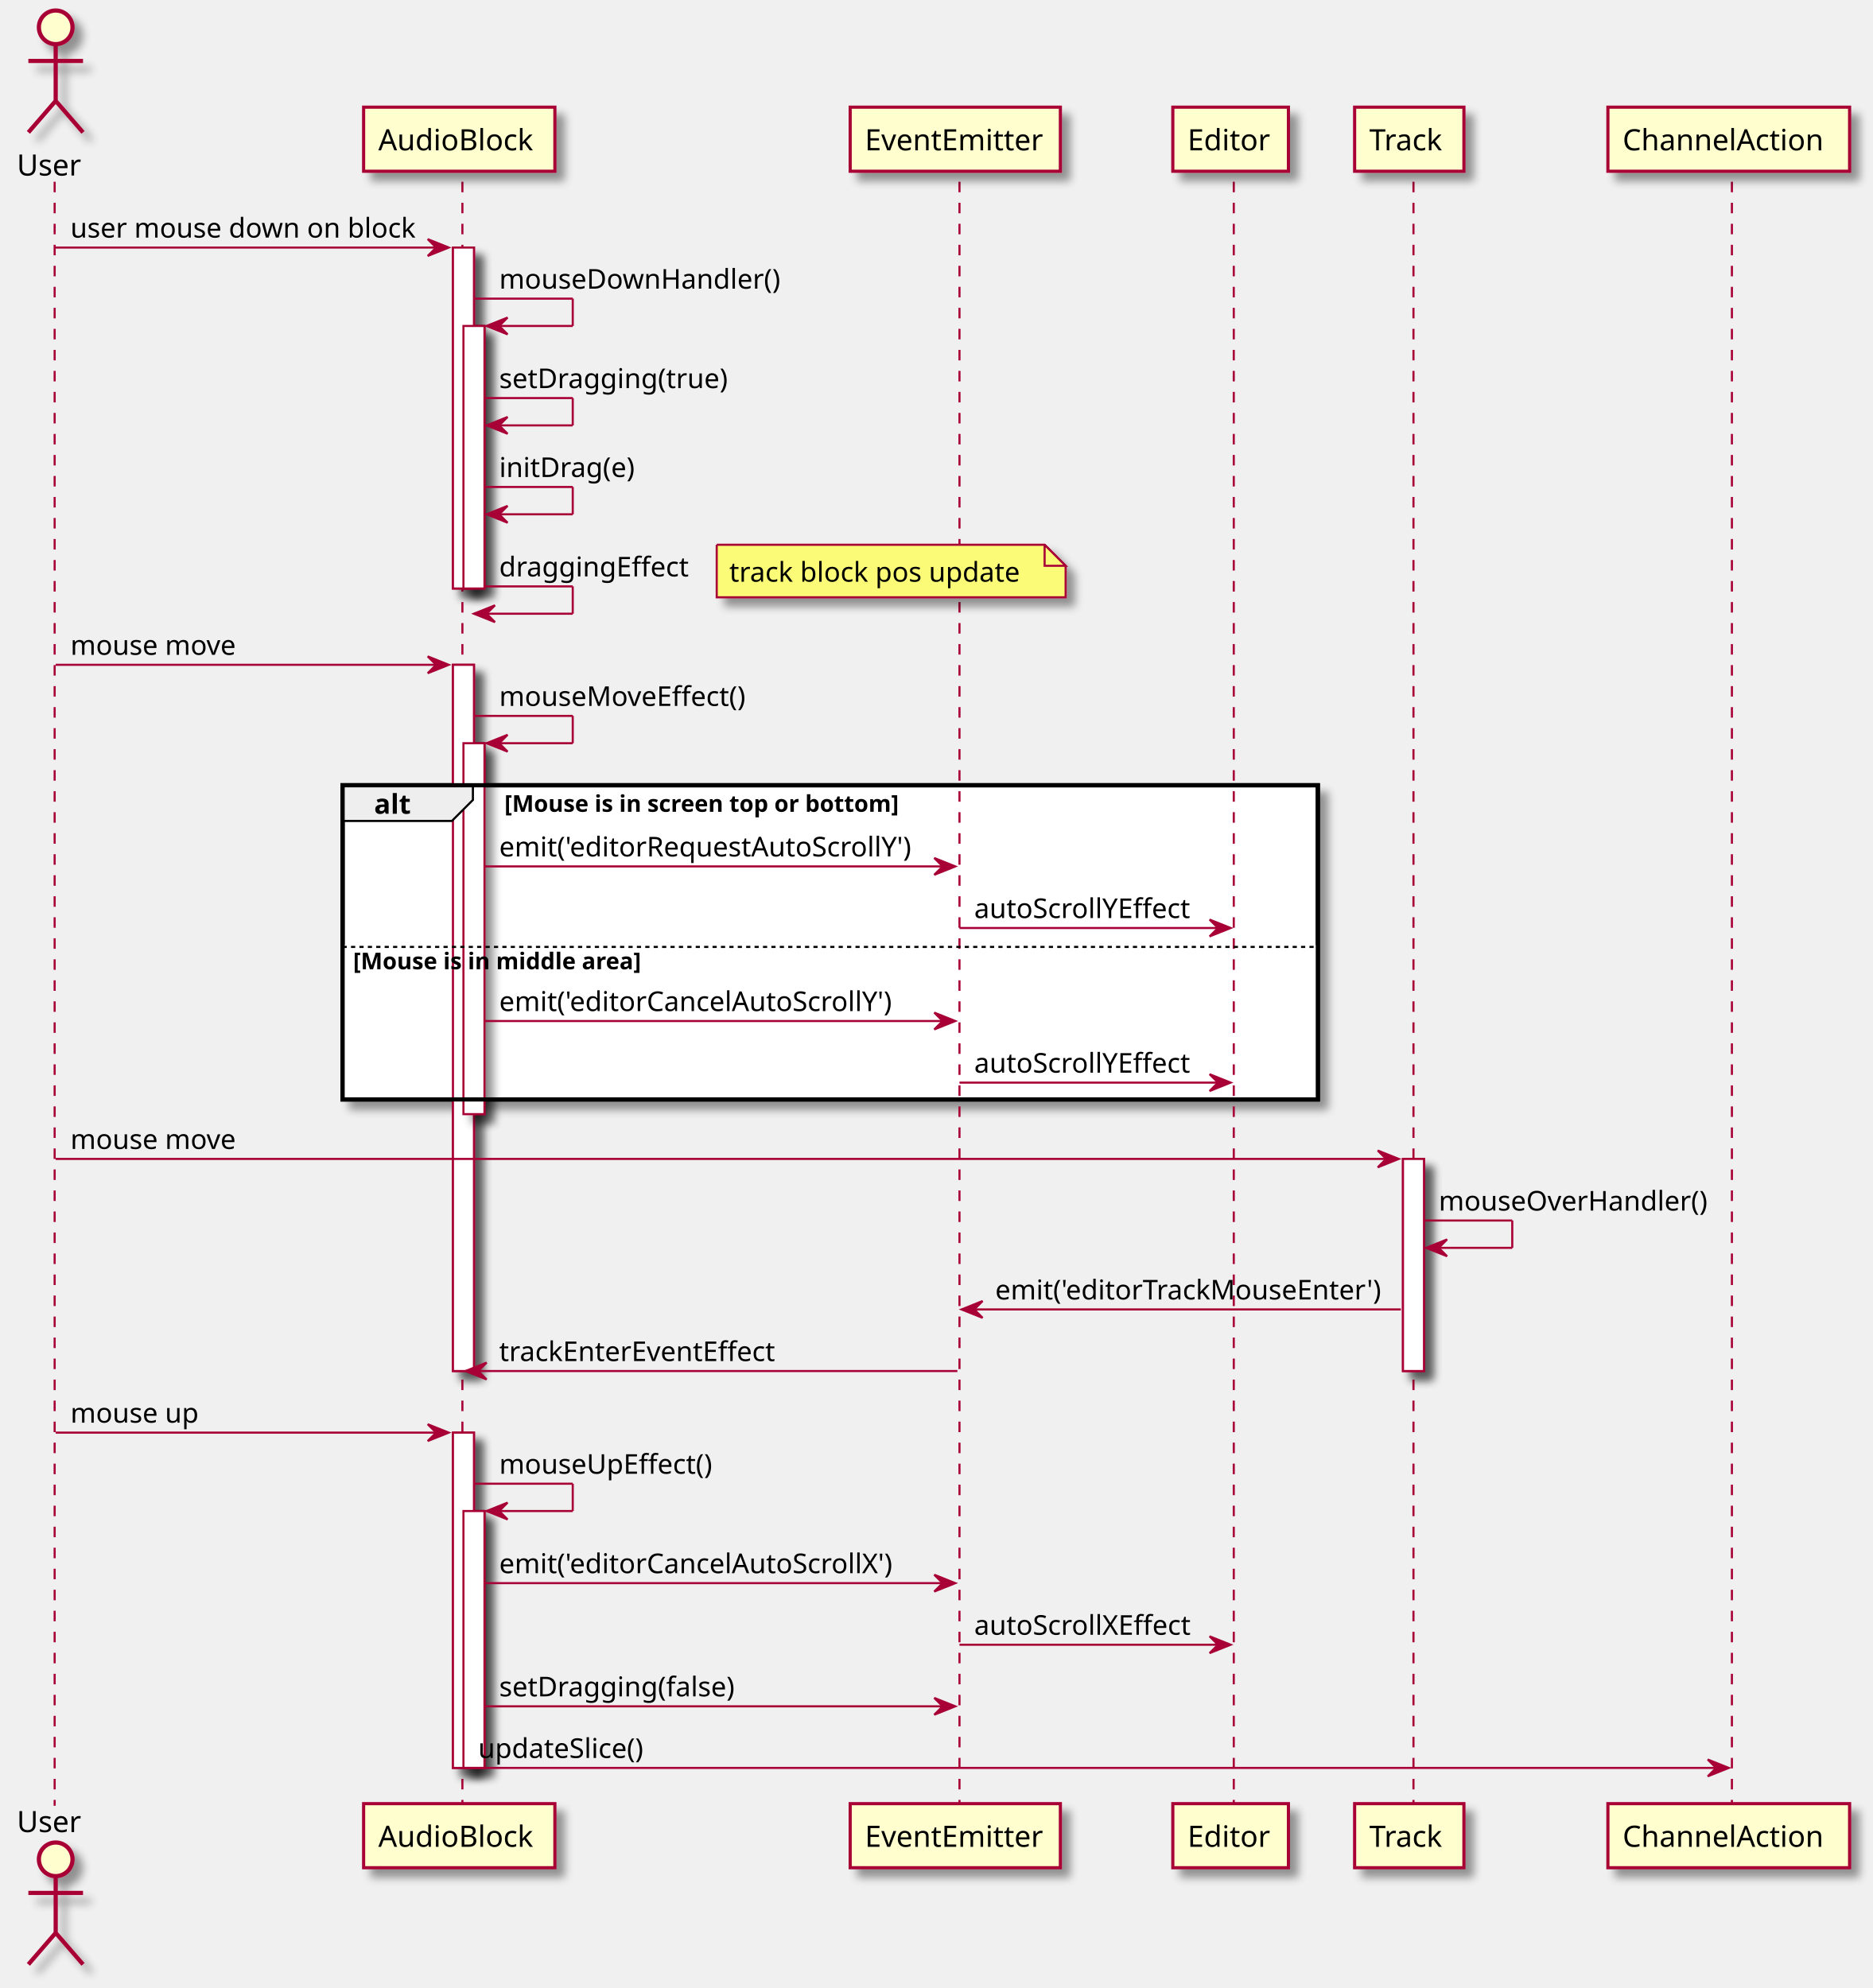
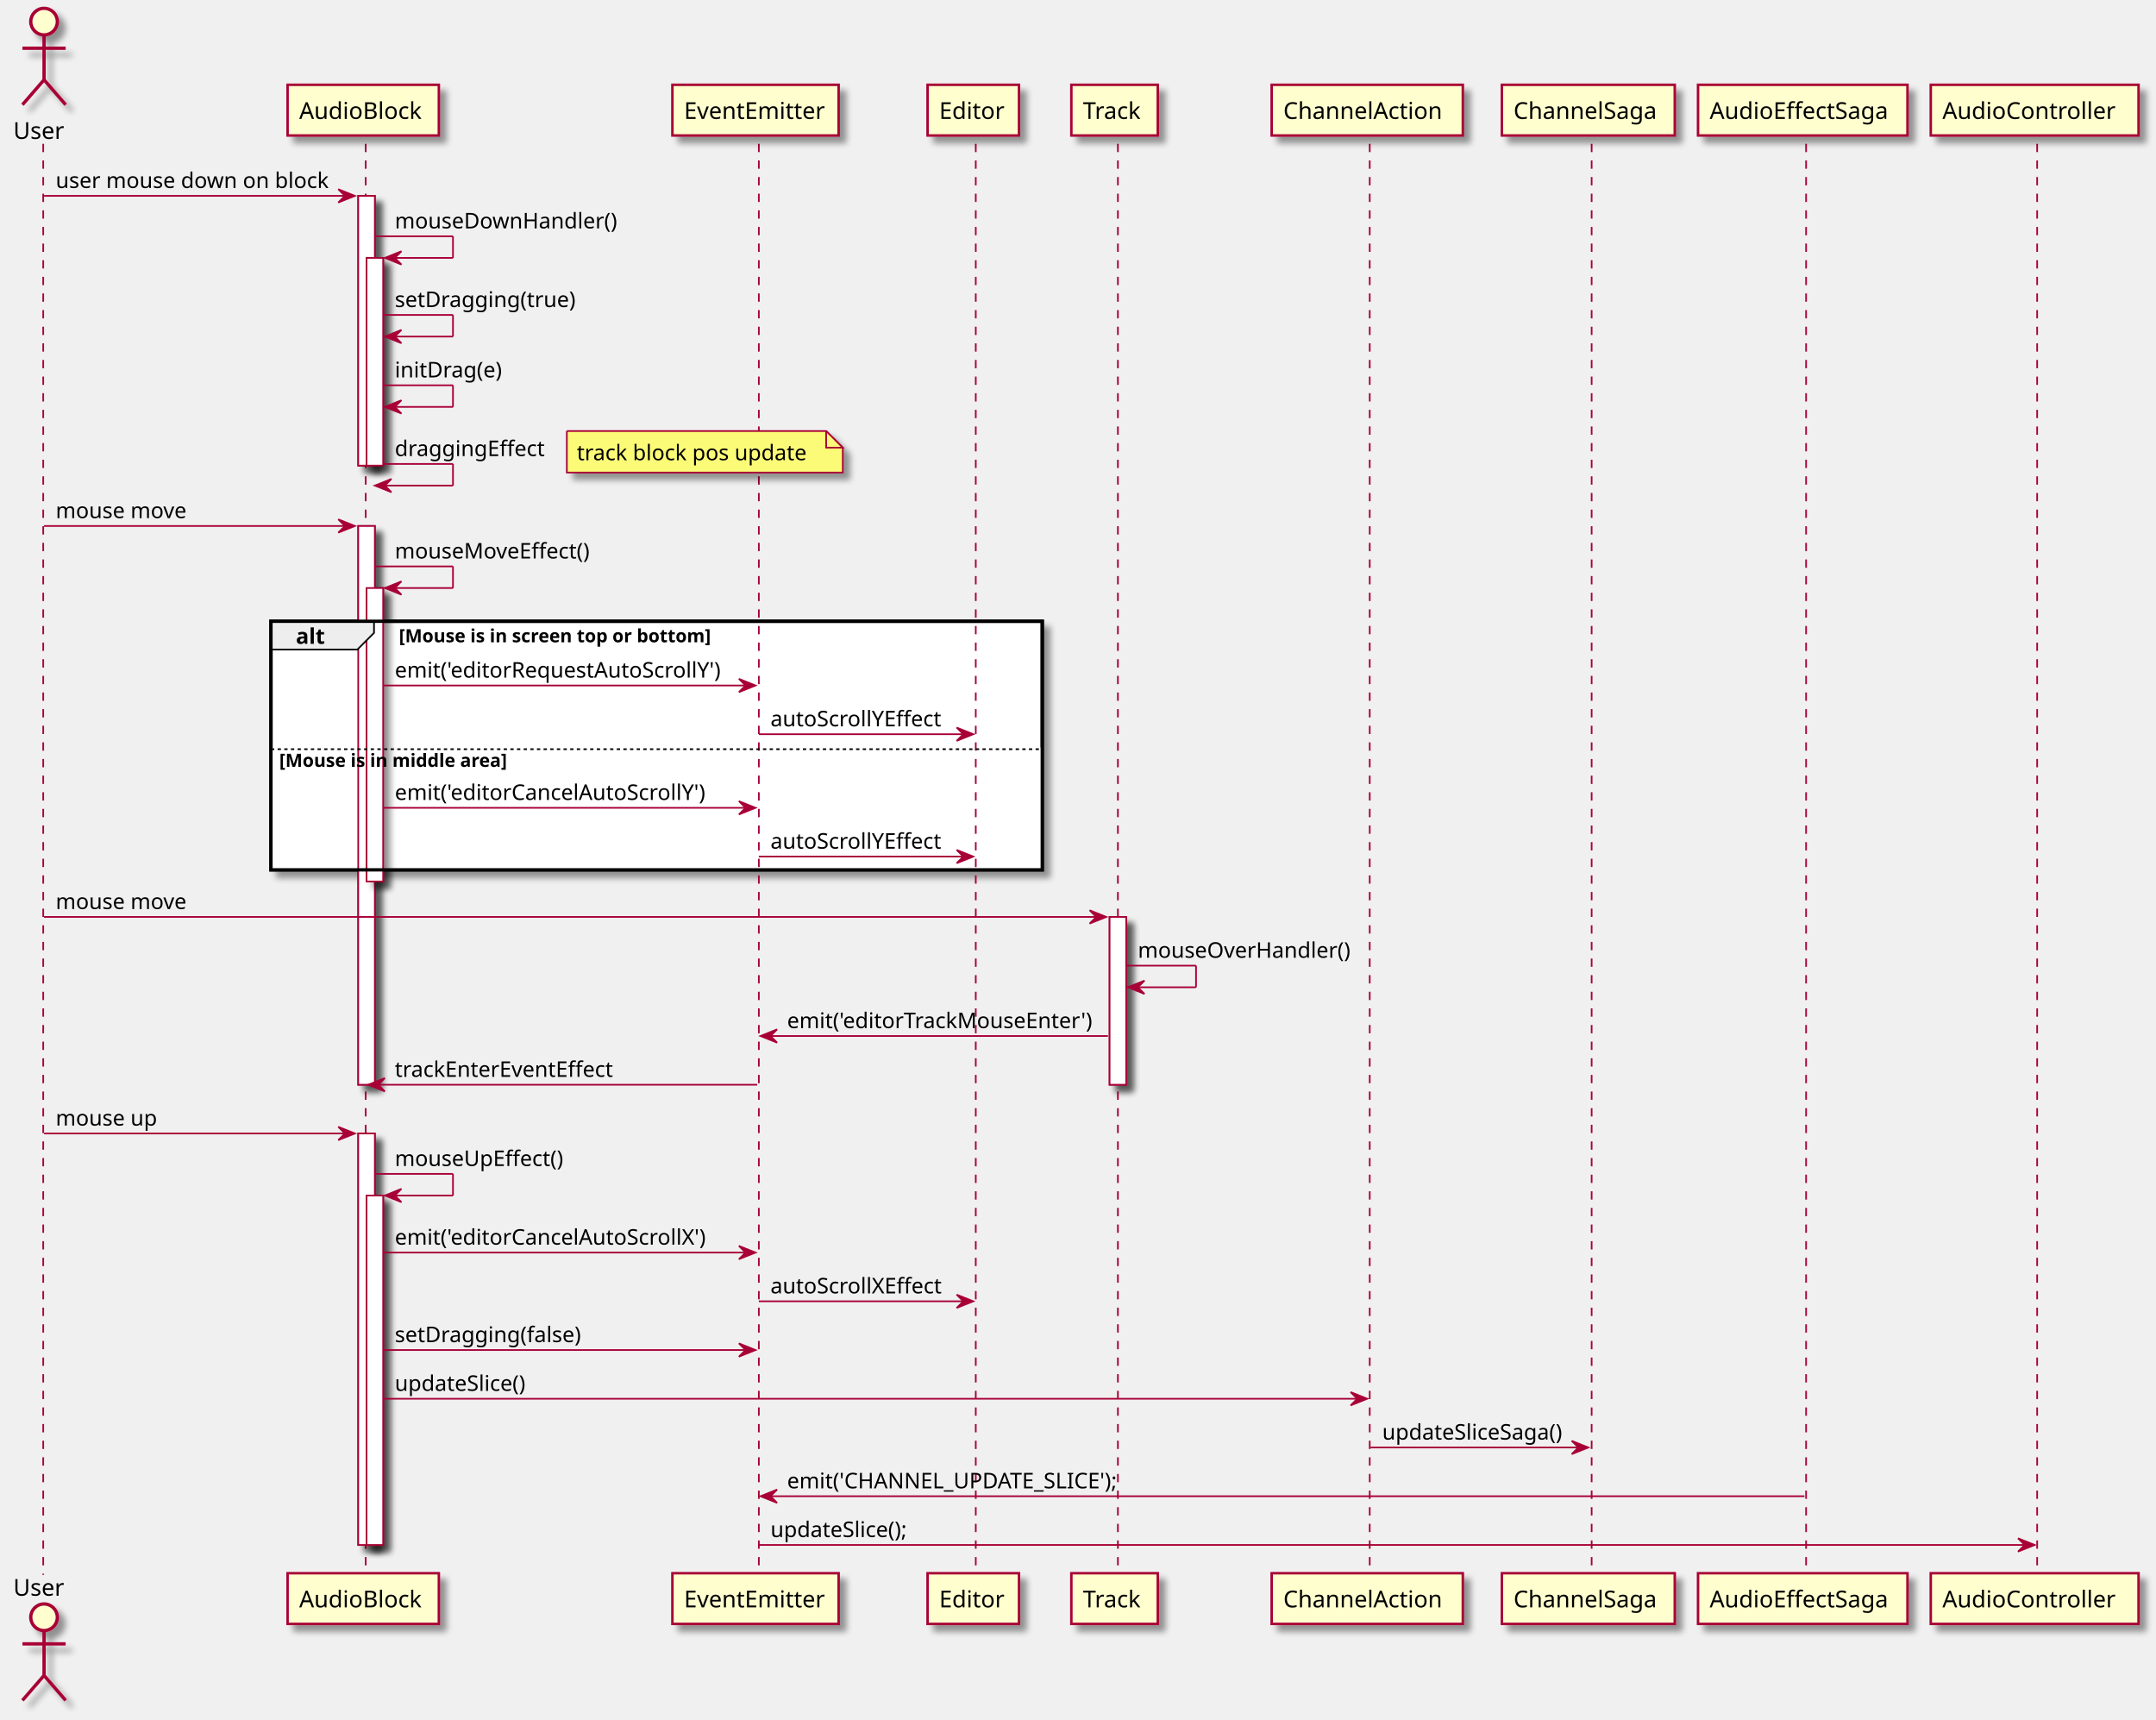
- <svg xmlns="http://www.w3.org/2000/svg" contentScriptType="application/ecmascript" contentStyleType="text/css" height="946px" preserveAspectRatio="none" style="width:891px;height:946px;" version="1.1" viewBox="0 0 891 946" width="891px" zoomAndPan="magnify">
+ <svg xmlns="http://www.w3.org/2000/svg" contentScriptType="application/ecmascript" contentStyleType="text/css" height="1034px" preserveAspectRatio="none" style="width:1297px;height:1034px;" version="1.1" viewBox="0 0 1297 1034" width="1297px" zoomAndPan="magnify">
  <defs>
-     <filter height="300%" id="fmwulgkien2yr" width="300%" x="-1" y="-1">
+     <filter height="300%" id="fd905exfe6ioc" width="300%" x="-1" y="-1">
      <feGaussianBlur result="blurOut" stdDeviation="2.0" />
      <feColorMatrix in="blurOut" result="blurOut2" type="matrix" values="0 0 0 0 0 0 0 0 0 0 0 0 0 0 0 0 0 0 .4 0" />
      <feOffset dx="4.0" dy="4.0" in="blurOut2" result="blurOut3" />
      <feBlend in="SourceGraphic" in2="blurOut3" mode="normal" />
    </filter>
  </defs>
  <g>
-     <rect fill="#FFFFFF" filter="url(#fmwulgkien2yr)" height="162.242" style="stroke: #A80036; stroke-width: 1.0;" width="10" x="215.5" y="117.799" />
-     <rect fill="#FFFFFF" filter="url(#fmwulgkien2yr)" height="124.932" style="stroke: #A80036; stroke-width: 1.0;" width="10" x="220.5" y="155.109" />
-     <rect fill="#FFFFFF" filter="url(#fmwulgkien2yr)" height="336.06" style="stroke: #A80036; stroke-width: 1.0;" width="10" x="215.5" y="316.352" />
-     <rect fill="#FFFFFF" filter="url(#fmwulgkien2yr)" height="176.508" style="stroke: #A80036; stroke-width: 1.0;" width="10" x="220.5" y="353.662" />
-     <rect fill="#FFFFFF" filter="url(#fmwulgkien2yr)" height="159.553" style="stroke: #A80036; stroke-width: 1.0;" width="10" x="215.5" y="681.723" />
-     <rect fill="#FFFFFF" filter="url(#fmwulgkien2yr)" height="122.242" style="stroke: #A80036; stroke-width: 1.0;" width="10" x="220.5" y="719.033" />
-     <rect fill="#FFFFFF" filter="url(#fmwulgkien2yr)" height="100.932" style="stroke: #A80036; stroke-width: 1.0;" width="10" x="667.5" y="551.481" />
-     <rect fill="#FFFFFF" filter="url(#fmwulgkien2yr)" height="149.508" style="stroke: #000000; stroke-width: 2.0;" width="464" x="163" y="373.662" />
+     <rect fill="#FFFFFF" filter="url(#fd905exfe6ioc)" height="162.242" style="stroke: #A80036; stroke-width: 1.0;" width="10" x="215.5" y="117.799" />
+     <rect fill="#FFFFFF" filter="url(#fd905exfe6ioc)" height="124.932" style="stroke: #A80036; stroke-width: 1.0;" width="10" x="220.5" y="155.109" />
+     <rect fill="#FFFFFF" filter="url(#fd905exfe6ioc)" height="336.06" style="stroke: #A80036; stroke-width: 1.0;" width="10" x="215.5" y="316.352" />
+     <rect fill="#FFFFFF" filter="url(#fd905exfe6ioc)" height="176.508" style="stroke: #A80036; stroke-width: 1.0;" width="10" x="220.5" y="353.662" />
+     <rect fill="#FFFFFF" filter="url(#fd905exfe6ioc)" height="247.484" style="stroke: #A80036; stroke-width: 1.0;" width="10" x="215.5" y="681.723" />
+     <rect fill="#FFFFFF" filter="url(#fd905exfe6ioc)" height="210.174" style="stroke: #A80036; stroke-width: 1.0;" width="10" x="220.5" y="719.033" />
+     <rect fill="#FFFFFF" filter="url(#fd905exfe6ioc)" height="100.932" style="stroke: #A80036; stroke-width: 1.0;" width="10" x="667.5" y="551.481" />
+     <rect fill="#FFFFFF" filter="url(#fd905exfe6ioc)" height="149.508" style="stroke: #000000; stroke-width: 2.0;" width="464" x="163" y="373.662" />
    <rect fill="#FFFFFF" height="73.576" style="stroke: none; stroke-width: 1.0;" width="464" x="163" y="449.594" />
-     <line style="stroke: #A80036; stroke-width: 1.0; stroke-dasharray: 5.0,5.0;" x1="26" x2="26" y1="86.488" y2="859.275" />
-     <line style="stroke: #A80036; stroke-width: 1.0; stroke-dasharray: 5.0,5.0;" x1="220" x2="220" y1="86.488" y2="859.275" />
-     <line style="stroke: #A80036; stroke-width: 1.0; stroke-dasharray: 5.0,5.0;" x1="456.5" x2="456.5" y1="86.488" y2="859.275" />
-     <line style="stroke: #A80036; stroke-width: 1.0; stroke-dasharray: 5.0,5.0;" x1="587" x2="587" y1="86.488" y2="859.275" />
-     <line style="stroke: #A80036; stroke-width: 1.0; stroke-dasharray: 5.0,5.0;" x1="672.5" x2="672.5" y1="86.488" y2="859.275" />
-     <line style="stroke: #A80036; stroke-width: 1.0; stroke-dasharray: 5.0,5.0;" x1="824" x2="824" y1="86.488" y2="859.275" />
+     <line style="stroke: #A80036; stroke-width: 1.0; stroke-dasharray: 5.0,5.0;" x1="26" x2="26" y1="86.488" y2="947.207" />
+     <line style="stroke: #A80036; stroke-width: 1.0; stroke-dasharray: 5.0,5.0;" x1="220" x2="220" y1="86.488" y2="947.207" />
+     <line style="stroke: #A80036; stroke-width: 1.0; stroke-dasharray: 5.0,5.0;" x1="456.5" x2="456.5" y1="86.488" y2="947.207" />
+     <line style="stroke: #A80036; stroke-width: 1.0; stroke-dasharray: 5.0,5.0;" x1="587" x2="587" y1="86.488" y2="947.207" />
+     <line style="stroke: #A80036; stroke-width: 1.0; stroke-dasharray: 5.0,5.0;" x1="672.5" x2="672.5" y1="86.488" y2="947.207" />
+     <line style="stroke: #A80036; stroke-width: 1.0; stroke-dasharray: 5.0,5.0;" x1="824" x2="824" y1="86.488" y2="947.207" />
+     <line style="stroke: #A80036; stroke-width: 1.0; stroke-dasharray: 5.0,5.0;" x1="957.5" x2="957.5" y1="86.488" y2="947.207" />
+     <line style="stroke: #A80036; stroke-width: 1.0; stroke-dasharray: 5.0,5.0;" x1="1086.5" x2="1086.5" y1="86.488" y2="947.207" />
+     <line style="stroke: #A80036; stroke-width: 1.0; stroke-dasharray: 5.0,5.0;" x1="1225.5" x2="1225.5" y1="86.488" y2="947.207" />
    <text fill="#000000" font-family="sans-serif" font-size="14" lengthAdjust="spacingAndGlyphs" textLength="31" x="8" y="83.535">User</text>
-     <ellipse cx="26.5" cy="13" fill="#FEFECE" filter="url(#fmwulgkien2yr)" rx="8" ry="8" style="stroke: #A80036; stroke-width: 2.0;" />
-     <path d="M26.5,21 L26.5,48 M13.5,29 L39.5,29 M26.5,48 L13.5,63 M26.5,48 L39.5,63 " fill="none" filter="url(#fmwulgkien2yr)" style="stroke: #A80036; stroke-width: 2.0;" />
-     <text fill="#000000" font-family="sans-serif" font-size="14" lengthAdjust="spacingAndGlyphs" textLength="31" x="8" y="871.811">User</text>
-     <ellipse cx="26.5" cy="884.764" fill="#FEFECE" filter="url(#fmwulgkien2yr)" rx="8" ry="8" style="stroke: #A80036; stroke-width: 2.0;" />
-     <path d="M26.5,892.764 L26.5,919.764 M13.5,900.764 L39.5,900.764 M26.5,919.764 L13.5,934.764 M26.5,919.764 L39.5,934.764 " fill="none" filter="url(#fmwulgkien2yr)" style="stroke: #A80036; stroke-width: 2.0;" />
-     <rect fill="#FEFECE" filter="url(#fmwulgkien2yr)" height="30.488" style="stroke: #A80036; stroke-width: 1.5;" width="91" x="173" y="51" />
+     <ellipse cx="26.5" cy="13" fill="#FEFECE" filter="url(#fd905exfe6ioc)" rx="8" ry="8" style="stroke: #A80036; stroke-width: 2.0;" />
+     <path d="M26.5,21 L26.5,48 M13.5,29 L39.5,29 M26.5,48 L13.5,63 M26.5,48 L39.5,63 " fill="none" filter="url(#fd905exfe6ioc)" style="stroke: #A80036; stroke-width: 2.0;" />
+     <text fill="#000000" font-family="sans-serif" font-size="14" lengthAdjust="spacingAndGlyphs" textLength="31" x="8" y="959.742">User</text>
+     <ellipse cx="26.5" cy="972.695" fill="#FEFECE" filter="url(#fd905exfe6ioc)" rx="8" ry="8" style="stroke: #A80036; stroke-width: 2.0;" />
+     <path d="M26.5,980.695 L26.5,1007.695 M13.5,988.695 L39.5,988.695 M26.5,1007.695 L13.5,1022.695 M26.5,1007.695 L39.5,1022.695 " fill="none" filter="url(#fd905exfe6ioc)" style="stroke: #A80036; stroke-width: 2.0;" />
+     <rect fill="#FEFECE" filter="url(#fd905exfe6ioc)" height="30.488" style="stroke: #A80036; stroke-width: 1.5;" width="91" x="173" y="51" />
    <text fill="#000000" font-family="sans-serif" font-size="14" lengthAdjust="spacingAndGlyphs" textLength="77" x="180" y="71.535">AudioBlock</text>
-     <rect fill="#FEFECE" filter="url(#fmwulgkien2yr)" height="30.488" style="stroke: #A80036; stroke-width: 1.5;" width="91" x="173" y="858.275" />
-     <text fill="#000000" font-family="sans-serif" font-size="14" lengthAdjust="spacingAndGlyphs" textLength="77" x="180" y="878.811">AudioBlock</text>
-     <rect fill="#FEFECE" filter="url(#fmwulgkien2yr)" height="30.488" style="stroke: #A80036; stroke-width: 1.5;" width="100" x="404.5" y="51" />
+     <rect fill="#FEFECE" filter="url(#fd905exfe6ioc)" height="30.488" style="stroke: #A80036; stroke-width: 1.5;" width="91" x="173" y="946.207" />
+     <text fill="#000000" font-family="sans-serif" font-size="14" lengthAdjust="spacingAndGlyphs" textLength="77" x="180" y="966.742">AudioBlock</text>
+     <rect fill="#FEFECE" filter="url(#fd905exfe6ioc)" height="30.488" style="stroke: #A80036; stroke-width: 1.5;" width="100" x="404.5" y="51" />
    <text fill="#000000" font-family="sans-serif" font-size="14" lengthAdjust="spacingAndGlyphs" textLength="86" x="411.5" y="71.535">EventEmitter</text>
-     <rect fill="#FEFECE" filter="url(#fmwulgkien2yr)" height="30.488" style="stroke: #A80036; stroke-width: 1.5;" width="100" x="404.5" y="858.275" />
-     <text fill="#000000" font-family="sans-serif" font-size="14" lengthAdjust="spacingAndGlyphs" textLength="86" x="411.5" y="878.811">EventEmitter</text>
-     <rect fill="#FEFECE" filter="url(#fmwulgkien2yr)" height="30.488" style="stroke: #A80036; stroke-width: 1.5;" width="55" x="558" y="51" />
+     <rect fill="#FEFECE" filter="url(#fd905exfe6ioc)" height="30.488" style="stroke: #A80036; stroke-width: 1.5;" width="100" x="404.5" y="946.207" />
+     <text fill="#000000" font-family="sans-serif" font-size="14" lengthAdjust="spacingAndGlyphs" textLength="86" x="411.5" y="966.742">EventEmitter</text>
+     <rect fill="#FEFECE" filter="url(#fd905exfe6ioc)" height="30.488" style="stroke: #A80036; stroke-width: 1.5;" width="55" x="558" y="51" />
    <text fill="#000000" font-family="sans-serif" font-size="14" lengthAdjust="spacingAndGlyphs" textLength="41" x="565" y="71.535">Editor</text>
-     <rect fill="#FEFECE" filter="url(#fmwulgkien2yr)" height="30.488" style="stroke: #A80036; stroke-width: 1.5;" width="55" x="558" y="858.275" />
-     <text fill="#000000" font-family="sans-serif" font-size="14" lengthAdjust="spacingAndGlyphs" textLength="41" x="565" y="878.811">Editor</text>
-     <rect fill="#FEFECE" filter="url(#fmwulgkien2yr)" height="30.488" style="stroke: #A80036; stroke-width: 1.5;" width="52" x="644.5" y="51" />
+     <rect fill="#FEFECE" filter="url(#fd905exfe6ioc)" height="30.488" style="stroke: #A80036; stroke-width: 1.5;" width="55" x="558" y="946.207" />
+     <text fill="#000000" font-family="sans-serif" font-size="14" lengthAdjust="spacingAndGlyphs" textLength="41" x="565" y="966.742">Editor</text>
+     <rect fill="#FEFECE" filter="url(#fd905exfe6ioc)" height="30.488" style="stroke: #A80036; stroke-width: 1.5;" width="52" x="644.5" y="51" />
    <text fill="#000000" font-family="sans-serif" font-size="14" lengthAdjust="spacingAndGlyphs" textLength="38" x="651.5" y="71.535">Track</text>
-     <rect fill="#FEFECE" filter="url(#fmwulgkien2yr)" height="30.488" style="stroke: #A80036; stroke-width: 1.5;" width="52" x="644.5" y="858.275" />
-     <text fill="#000000" font-family="sans-serif" font-size="14" lengthAdjust="spacingAndGlyphs" textLength="38" x="651.5" y="878.811">Track</text>
-     <rect fill="#FEFECE" filter="url(#fmwulgkien2yr)" height="30.488" style="stroke: #A80036; stroke-width: 1.5;" width="115" x="765" y="51" />
+     <rect fill="#FEFECE" filter="url(#fd905exfe6ioc)" height="30.488" style="stroke: #A80036; stroke-width: 1.5;" width="52" x="644.5" y="946.207" />
+     <text fill="#000000" font-family="sans-serif" font-size="14" lengthAdjust="spacingAndGlyphs" textLength="38" x="651.5" y="966.742">Track</text>
+     <rect fill="#FEFECE" filter="url(#fd905exfe6ioc)" height="30.488" style="stroke: #A80036; stroke-width: 1.5;" width="115" x="765" y="51" />
    <text fill="#000000" font-family="sans-serif" font-size="14" lengthAdjust="spacingAndGlyphs" textLength="101" x="772" y="71.535">ChannelAction</text>
-     <rect fill="#FEFECE" filter="url(#fmwulgkien2yr)" height="30.488" style="stroke: #A80036; stroke-width: 1.5;" width="115" x="765" y="858.275" />
-     <text fill="#000000" font-family="sans-serif" font-size="14" lengthAdjust="spacingAndGlyphs" textLength="101" x="772" y="878.811">ChannelAction</text>
-     <rect fill="#FFFFFF" filter="url(#fmwulgkien2yr)" height="162.242" style="stroke: #A80036; stroke-width: 1.0;" width="10" x="215.5" y="117.799" />
-     <rect fill="#FFFFFF" filter="url(#fmwulgkien2yr)" height="124.932" style="stroke: #A80036; stroke-width: 1.0;" width="10" x="220.5" y="155.109" />
-     <rect fill="#FFFFFF" filter="url(#fmwulgkien2yr)" height="336.06" style="stroke: #A80036; stroke-width: 1.0;" width="10" x="215.5" y="316.352" />
-     <rect fill="#FFFFFF" filter="url(#fmwulgkien2yr)" height="176.508" style="stroke: #A80036; stroke-width: 1.0;" width="10" x="220.5" y="353.662" />
-     <rect fill="#FFFFFF" filter="url(#fmwulgkien2yr)" height="159.553" style="stroke: #A80036; stroke-width: 1.0;" width="10" x="215.5" y="681.723" />
-     <rect fill="#FFFFFF" filter="url(#fmwulgkien2yr)" height="122.242" style="stroke: #A80036; stroke-width: 1.0;" width="10" x="220.5" y="719.033" />
-     <rect fill="#FFFFFF" filter="url(#fmwulgkien2yr)" height="100.932" style="stroke: #A80036; stroke-width: 1.0;" width="10" x="667.5" y="551.481" />
+     <rect fill="#FEFECE" filter="url(#fd905exfe6ioc)" height="30.488" style="stroke: #A80036; stroke-width: 1.5;" width="115" x="765" y="946.207" />
+     <text fill="#000000" font-family="sans-serif" font-size="14" lengthAdjust="spacingAndGlyphs" textLength="101" x="772" y="966.742">ChannelAction</text>
+     <rect fill="#FEFECE" filter="url(#fd905exfe6ioc)" height="30.488" style="stroke: #A80036; stroke-width: 1.5;" width="104" x="903.5" y="51" />
+     <text fill="#000000" font-family="sans-serif" font-size="14" lengthAdjust="spacingAndGlyphs" textLength="90" x="910.5" y="71.535">ChannelSaga</text>
+     <rect fill="#FEFECE" filter="url(#fd905exfe6ioc)" height="30.488" style="stroke: #A80036; stroke-width: 1.5;" width="104" x="903.5" y="946.207" />
+     <text fill="#000000" font-family="sans-serif" font-size="14" lengthAdjust="spacingAndGlyphs" textLength="90" x="910.5" y="966.742">ChannelSaga</text>
+     <rect fill="#FEFECE" filter="url(#fd905exfe6ioc)" height="30.488" style="stroke: #A80036; stroke-width: 1.5;" width="126" x="1021.5" y="51" />
+     <text fill="#000000" font-family="sans-serif" font-size="14" lengthAdjust="spacingAndGlyphs" textLength="112" x="1028.5" y="71.535">AudioEffectSaga</text>
+     <rect fill="#FEFECE" filter="url(#fd905exfe6ioc)" height="30.488" style="stroke: #A80036; stroke-width: 1.5;" width="126" x="1021.5" y="946.207" />
+     <text fill="#000000" font-family="sans-serif" font-size="14" lengthAdjust="spacingAndGlyphs" textLength="112" x="1028.5" y="966.742">AudioEffectSaga</text>
+     <rect fill="#FEFECE" filter="url(#fd905exfe6ioc)" height="30.488" style="stroke: #A80036; stroke-width: 1.5;" width="125" x="1161.5" y="51" />
+     <text fill="#000000" font-family="sans-serif" font-size="14" lengthAdjust="spacingAndGlyphs" textLength="111" x="1168.5" y="71.535">AudioController</text>
+     <rect fill="#FEFECE" filter="url(#fd905exfe6ioc)" height="30.488" style="stroke: #A80036; stroke-width: 1.5;" width="125" x="1161.5" y="946.207" />
+     <text fill="#000000" font-family="sans-serif" font-size="14" lengthAdjust="spacingAndGlyphs" textLength="111" x="1168.5" y="966.742">AudioController</text>
+     <rect fill="#FFFFFF" filter="url(#fd905exfe6ioc)" height="162.242" style="stroke: #A80036; stroke-width: 1.0;" width="10" x="215.5" y="117.799" />
+     <rect fill="#FFFFFF" filter="url(#fd905exfe6ioc)" height="124.932" style="stroke: #A80036; stroke-width: 1.0;" width="10" x="220.5" y="155.109" />
+     <rect fill="#FFFFFF" filter="url(#fd905exfe6ioc)" height="336.06" style="stroke: #A80036; stroke-width: 1.0;" width="10" x="215.5" y="316.352" />
+     <rect fill="#FFFFFF" filter="url(#fd905exfe6ioc)" height="176.508" style="stroke: #A80036; stroke-width: 1.0;" width="10" x="220.5" y="353.662" />
+     <rect fill="#FFFFFF" filter="url(#fd905exfe6ioc)" height="247.484" style="stroke: #A80036; stroke-width: 1.0;" width="10" x="215.5" y="681.723" />
+     <rect fill="#FFFFFF" filter="url(#fd905exfe6ioc)" height="210.174" style="stroke: #A80036; stroke-width: 1.0;" width="10" x="220.5" y="719.033" />
+     <rect fill="#FFFFFF" filter="url(#fd905exfe6ioc)" height="100.932" style="stroke: #A80036; stroke-width: 1.0;" width="10" x="667.5" y="551.481" />
    <polygon fill="#A80036" points="203.5,113.799,213.5,117.799,203.5,121.799,207.5,117.799" style="stroke: #A80036; stroke-width: 1.0;" />
    <line style="stroke: #A80036; stroke-width: 1.0;" x1="26.5" x2="209.5" y1="117.799" y2="117.799" />
    <text fill="#000000" font-family="sans-serif" font-size="13" lengthAdjust="spacingAndGlyphs" textLength="170" x="33.5" y="113.057">user mouse down on block</text>
    <line style="stroke: #A80036; stroke-width: 1.0;" x1="225.5" x2="272.5" y1="142.109" y2="142.109" />
    <line style="stroke: #A80036; stroke-width: 1.0;" x1="272.5" x2="272.5" y1="142.109" y2="155.109" />
    <line style="stroke: #A80036; stroke-width: 1.0;" x1="231.5" x2="272.5" y1="155.109" y2="155.109" />
    <polygon fill="#A80036" points="241.5,151.109,231.5,155.109,241.5,159.109,237.5,155.109" style="stroke: #A80036; stroke-width: 1.0;" />
    <text fill="#000000" font-family="sans-serif" font-size="13" lengthAdjust="spacingAndGlyphs" textLength="135" x="237.5" y="137.367">mouseDownHandler()</text>
    <line style="stroke: #A80036; stroke-width: 1.0;" x1="230.5" x2="272.5" y1="189.42" y2="189.42" />
    <line style="stroke: #A80036; stroke-width: 1.0;" x1="272.5" x2="272.5" y1="189.42" y2="202.42" />
    <line style="stroke: #A80036; stroke-width: 1.0;" x1="231.5" x2="272.5" y1="202.42" y2="202.42" />
    <polygon fill="#A80036" points="241.5,198.42,231.5,202.42,241.5,206.42,237.5,202.42" style="stroke: #A80036; stroke-width: 1.0;" />
    <text fill="#000000" font-family="sans-serif" font-size="13" lengthAdjust="spacingAndGlyphs" textLength="110" x="237.5" y="184.678">setDragging(true)</text>
    <line style="stroke: #A80036; stroke-width: 1.0;" x1="230.5" x2="272.5" y1="231.731" y2="231.731" />
    <line style="stroke: #A80036; stroke-width: 1.0;" x1="272.5" x2="272.5" y1="231.731" y2="244.731" />
    <line style="stroke: #A80036; stroke-width: 1.0;" x1="231.5" x2="272.5" y1="244.731" y2="244.731" />
    <polygon fill="#A80036" points="241.5,240.731,231.5,244.731,241.5,248.731,237.5,244.731" style="stroke: #A80036; stroke-width: 1.0;" />
    <text fill="#000000" font-family="sans-serif" font-size="13" lengthAdjust="spacingAndGlyphs" textLength="66" x="237.5" y="226.988">initDrag(e)</text>
    <line style="stroke: #A80036; stroke-width: 1.0;" x1="230.5" x2="272.5" y1="279.041" y2="279.041" />
    <line style="stroke: #A80036; stroke-width: 1.0;" x1="272.5" x2="272.5" y1="279.041" y2="292.041" />
    <line style="stroke: #A80036; stroke-width: 1.0;" x1="225.5" x2="272.5" y1="292.041" y2="292.041" />
    <polygon fill="#A80036" points="235.5,288.041,225.5,292.041,235.5,296.041,231.5,292.041" style="stroke: #A80036; stroke-width: 1.0;" />
    <text fill="#000000" font-family="sans-serif" font-size="13" lengthAdjust="spacingAndGlyphs" textLength="92" x="237.5" y="274.299">draggingEffect</text>
-     <path d="M341,259.231 L341,284.231 L507,284.231 L507,269.231 L497,259.231 L341,259.231 " fill="#FBFB77" filter="url(#fmwulgkien2yr)" style="stroke: #A80036; stroke-width: 1.0;" />
+     <path d="M341,259.231 L341,284.231 L507,284.231 L507,269.231 L497,259.231 L341,259.231 " fill="#FBFB77" filter="url(#fd905exfe6ioc)" style="stroke: #A80036; stroke-width: 1.0;" />
    <path d="M497,259.231 L497,269.231 L507,269.231 L497,259.231 " fill="#FBFB77" style="stroke: #A80036; stroke-width: 1.0;" />
    <text fill="#000000" font-family="sans-serif" font-size="13" lengthAdjust="spacingAndGlyphs" textLength="145" x="347" y="276.799">track block pos update</text>
    <polygon fill="#A80036" points="203.5,312.352,213.5,316.352,203.5,320.352,207.5,316.352" style="stroke: #A80036; stroke-width: 1.0;" />
    <line style="stroke: #A80036; stroke-width: 1.0;" x1="26.5" x2="209.5" y1="316.352" y2="316.352" />
    <text fill="#000000" font-family="sans-serif" font-size="13" lengthAdjust="spacingAndGlyphs" textLength="80" x="33.5" y="311.609">mouse move</text>
    <line style="stroke: #A80036; stroke-width: 1.0;" x1="225.5" x2="272.5" y1="340.662" y2="340.662" />
    <line style="stroke: #A80036; stroke-width: 1.0;" x1="272.5" x2="272.5" y1="340.662" y2="353.662" />
    <line style="stroke: #A80036; stroke-width: 1.0;" x1="231.5" x2="272.5" y1="353.662" y2="353.662" />
    <polygon fill="#A80036" points="241.5,349.662,231.5,353.662,241.5,357.662,237.5,353.662" style="stroke: #A80036; stroke-width: 1.0;" />
    <text fill="#000000" font-family="sans-serif" font-size="13" lengthAdjust="spacingAndGlyphs" textLength="119" x="237.5" y="335.92">mouseMoveEffect()</text>
    <path d="M163,373.662 L225,373.662 L225,380.662 L215,390.662 L163,390.662 L163,373.662 " fill="#EEEEEE" style="stroke: #000000; stroke-width: 1.0;" />
    <rect fill="none" height="149.508" style="stroke: #000000; stroke-width: 2.0;" width="464" x="163" y="373.662" />
    <text fill="#000000" font-family="sans-serif" font-size="13" font-weight="bold" lengthAdjust="spacingAndGlyphs" textLength="17" x="178" y="387.231">alt</text>
    <text fill="#000000" font-family="sans-serif" font-size="11" font-weight="bold" lengthAdjust="spacingAndGlyphs" textLength="195" x="240" y="386.297">[Mouse is in screen top or bottom]</text>
    <polygon fill="#A80036" points="444.5,408.283,454.5,412.283,444.5,416.283,448.5,412.283" style="stroke: #A80036; stroke-width: 1.0;" />
    <line style="stroke: #A80036; stroke-width: 1.0;" x1="230.5" x2="450.5" y1="412.283" y2="412.283" />
    <text fill="#000000" font-family="sans-serif" font-size="13" lengthAdjust="spacingAndGlyphs" textLength="202" x="237.5" y="407.541">emit('editorRequestAutoScrollY')</text>
    <polygon fill="#A80036" points="575.5,437.594,585.5,441.594,575.5,445.594,579.5,441.594" style="stroke: #A80036; stroke-width: 1.0;" />
    <line style="stroke: #A80036; stroke-width: 1.0;" x1="456.5" x2="581.5" y1="441.594" y2="441.594" />
    <text fill="#000000" font-family="sans-serif" font-size="13" lengthAdjust="spacingAndGlyphs" textLength="107" x="463.5" y="436.852">autoScrollYEffect</text>
    <line style="stroke: #000000; stroke-width: 1.0; stroke-dasharray: 2.0,2.0;" x1="163" x2="627" y1="450.594" y2="450.594" />
    <text fill="#000000" font-family="sans-serif" font-size="11" font-weight="bold" lengthAdjust="spacingAndGlyphs" textLength="143" x="168" y="461.228">[Mouse is in middle area]</text>
    <polygon fill="#A80036" points="444.5,481.859,454.5,485.859,444.5,489.859,448.5,485.859" style="stroke: #A80036; stroke-width: 1.0;" />
    <line style="stroke: #A80036; stroke-width: 1.0;" x1="230.5" x2="450.5" y1="485.859" y2="485.859" />
    <text fill="#000000" font-family="sans-serif" font-size="13" lengthAdjust="spacingAndGlyphs" textLength="194" x="237.5" y="481.117">emit('editorCancelAutoScrollY')</text>
    <polygon fill="#A80036" points="575.5,511.17,585.5,515.17,575.5,519.17,579.5,515.17" style="stroke: #A80036; stroke-width: 1.0;" />
    <line style="stroke: #A80036; stroke-width: 1.0;" x1="456.5" x2="581.5" y1="515.17" y2="515.17" />
    <text fill="#000000" font-family="sans-serif" font-size="13" lengthAdjust="spacingAndGlyphs" textLength="107" x="463.5" y="510.428">autoScrollYEffect</text>
    <polygon fill="#A80036" points="655.5,547.481,665.5,551.481,655.5,555.481,659.5,551.481" style="stroke: #A80036; stroke-width: 1.0;" />
    <line style="stroke: #A80036; stroke-width: 1.0;" x1="26.5" x2="661.5" y1="551.481" y2="551.481" />
    <text fill="#000000" font-family="sans-serif" font-size="13" lengthAdjust="spacingAndGlyphs" textLength="80" x="33.5" y="546.738">mouse move</text>
    <line style="stroke: #A80036; stroke-width: 1.0;" x1="677.5" x2="719.5" y1="580.791" y2="580.791" />
    <line style="stroke: #A80036; stroke-width: 1.0;" x1="719.5" x2="719.5" y1="580.791" y2="593.791" />
    <line style="stroke: #A80036; stroke-width: 1.0;" x1="678.5" x2="719.5" y1="593.791" y2="593.791" />
    <polygon fill="#A80036" points="688.5,589.791,678.5,593.791,688.5,597.791,684.5,593.791" style="stroke: #A80036; stroke-width: 1.0;" />
    <text fill="#000000" font-family="sans-serif" font-size="13" lengthAdjust="spacingAndGlyphs" textLength="128" x="684.5" y="576.049">mouseOverHandler()</text>
    <polygon fill="#A80036" points="467.5,619.102,457.5,623.102,467.5,627.102,463.5,623.102" style="stroke: #A80036; stroke-width: 1.0;" />
    <line style="stroke: #A80036; stroke-width: 1.0;" x1="461.5" x2="666.5" y1="623.102" y2="623.102" />
    <text fill="#000000" font-family="sans-serif" font-size="13" lengthAdjust="spacingAndGlyphs" textLength="187" x="473.5" y="618.359">emit('editorTrackMouseEnter')</text>
    <polygon fill="#A80036" points="231.5,648.412,221.5,652.412,231.5,656.412,227.5,652.412" style="stroke: #A80036; stroke-width: 1.0;" />
    <line style="stroke: #A80036; stroke-width: 1.0;" x1="225.5" x2="455.5" y1="652.412" y2="652.412" />
    <text fill="#000000" font-family="sans-serif" font-size="13" lengthAdjust="spacingAndGlyphs" textLength="134" x="237.5" y="647.67">trackEnterEventEffect</text>
    <polygon fill="#A80036" points="203.5,677.723,213.5,681.723,203.5,685.723,207.5,681.723" style="stroke: #A80036; stroke-width: 1.0;" />
    <line style="stroke: #A80036; stroke-width: 1.0;" x1="26.5" x2="209.5" y1="681.723" y2="681.723" />
    <text fill="#000000" font-family="sans-serif" font-size="13" lengthAdjust="spacingAndGlyphs" textLength="62" x="33.5" y="676.981">mouse up</text>
    <line style="stroke: #A80036; stroke-width: 1.0;" x1="225.5" x2="272.5" y1="706.033" y2="706.033" />
    <line style="stroke: #A80036; stroke-width: 1.0;" x1="272.5" x2="272.5" y1="706.033" y2="719.033" />
    <line style="stroke: #A80036; stroke-width: 1.0;" x1="231.5" x2="272.5" y1="719.033" y2="719.033" />
    <polygon fill="#A80036" points="241.5,715.033,231.5,719.033,241.5,723.033,237.5,719.033" style="stroke: #A80036; stroke-width: 1.0;" />
    <text fill="#000000" font-family="sans-serif" font-size="13" lengthAdjust="spacingAndGlyphs" textLength="103" x="237.5" y="701.291">mouseUpEffect()</text>
    <polygon fill="#A80036" points="444.5,749.344,454.5,753.344,444.5,757.344,448.5,753.344" style="stroke: #A80036; stroke-width: 1.0;" />
    <line style="stroke: #A80036; stroke-width: 1.0;" x1="230.5" x2="450.5" y1="753.344" y2="753.344" />
    <text fill="#000000" font-family="sans-serif" font-size="13" lengthAdjust="spacingAndGlyphs" textLength="194" x="237.5" y="748.602">emit('editorCancelAutoScrollX')</text>
    <polygon fill="#A80036" points="575.5,778.654,585.5,782.654,575.5,786.654,579.5,782.654" style="stroke: #A80036; stroke-width: 1.0;" />
    <line style="stroke: #A80036; stroke-width: 1.0;" x1="456.5" x2="581.5" y1="782.654" y2="782.654" />
    <text fill="#000000" font-family="sans-serif" font-size="13" lengthAdjust="spacingAndGlyphs" textLength="107" x="463.5" y="777.912">autoScrollXEffect</text>
    <polygon fill="#A80036" points="444.5,807.965,454.5,811.965,444.5,815.965,448.5,811.965" style="stroke: #A80036; stroke-width: 1.0;" />
    <line style="stroke: #A80036; stroke-width: 1.0;" x1="230.5" x2="450.5" y1="811.965" y2="811.965" />
    <text fill="#000000" font-family="sans-serif" font-size="13" lengthAdjust="spacingAndGlyphs" textLength="115" x="237.5" y="807.223">setDragging(false)</text>
    <polygon fill="#A80036" points="812.5,837.275,822.5,841.275,812.5,845.275,816.5,841.275" style="stroke: #A80036; stroke-width: 1.0;" />
-     <line style="stroke: #A80036; stroke-width: 1.0;" x1="220.5" x2="818.5" y1="841.275" y2="841.275" />
-     <text fill="#000000" font-family="sans-serif" font-size="13" lengthAdjust="spacingAndGlyphs" textLength="80" x="227.5" y="836.533">updateSlice()</text>
+     <line style="stroke: #A80036; stroke-width: 1.0;" x1="230.5" x2="818.5" y1="841.275" y2="841.275" />
+     <text fill="#000000" font-family="sans-serif" font-size="13" lengthAdjust="spacingAndGlyphs" textLength="80" x="237.5" y="836.533">updateSlice()</text>
+     <polygon fill="#A80036" points="945.5,866.586,955.5,870.586,945.5,874.586,949.5,870.586" style="stroke: #A80036; stroke-width: 1.0;" />
+     <line style="stroke: #A80036; stroke-width: 1.0;" x1="824.5" x2="951.5" y1="870.586" y2="870.586" />
+     <text fill="#000000" font-family="sans-serif" font-size="13" lengthAdjust="spacingAndGlyphs" textLength="109" x="831.5" y="865.844">updateSliceSaga()</text>
+     <polygon fill="#A80036" points="467.5,895.896,457.5,899.896,467.5,903.896,463.5,899.896" style="stroke: #A80036; stroke-width: 1.0;" />
+     <line style="stroke: #A80036; stroke-width: 1.0;" x1="461.5" x2="1085.5" y1="899.896" y2="899.896" />
+     <text fill="#000000" font-family="sans-serif" font-size="13" lengthAdjust="spacingAndGlyphs" textLength="206" x="473.5" y="895.154">emit('CHANNEL_UPDATE_SLICE');</text>
+     <polygon fill="#A80036" points="1214,925.207,1224,929.207,1214,933.207,1218,929.207" style="stroke: #A80036; stroke-width: 1.0;" />
+     <line style="stroke: #A80036; stroke-width: 1.0;" x1="456.5" x2="1220" y1="929.207" y2="929.207" />
+     <text fill="#000000" font-family="sans-serif" font-size="13" lengthAdjust="spacingAndGlyphs" textLength="84" x="463.5" y="924.465">updateSlice();</text>
  </g>
</svg>
